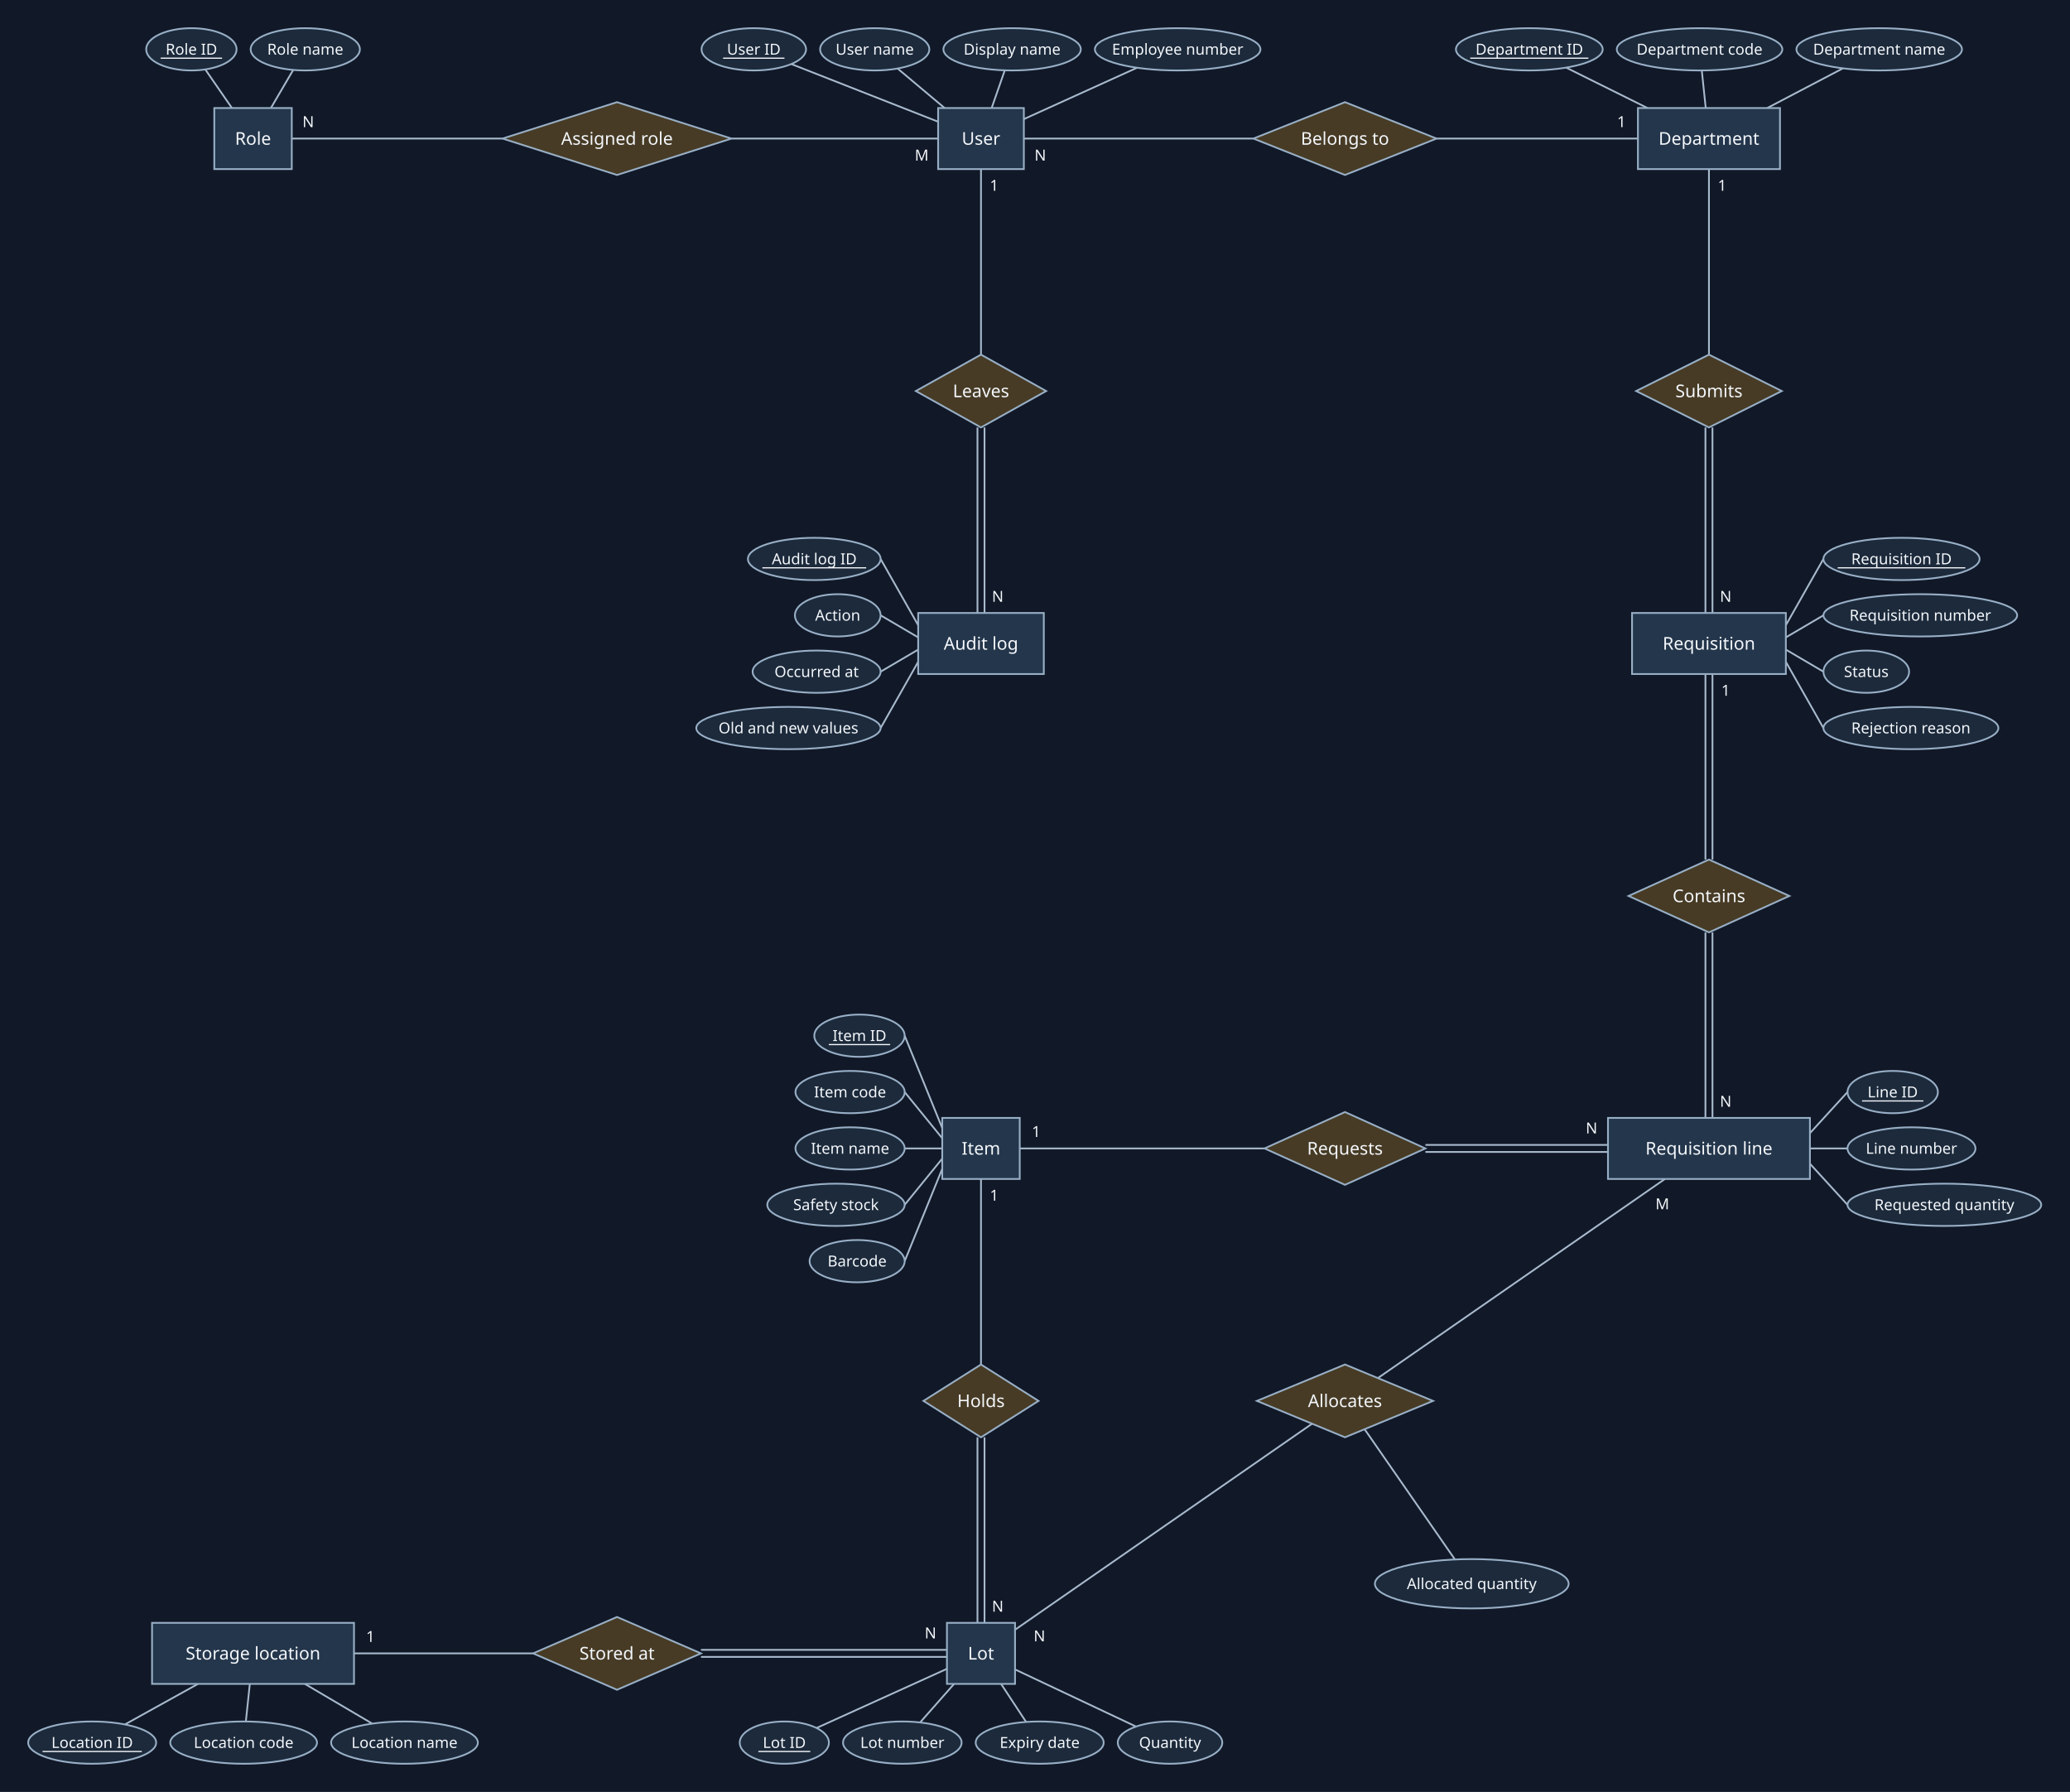
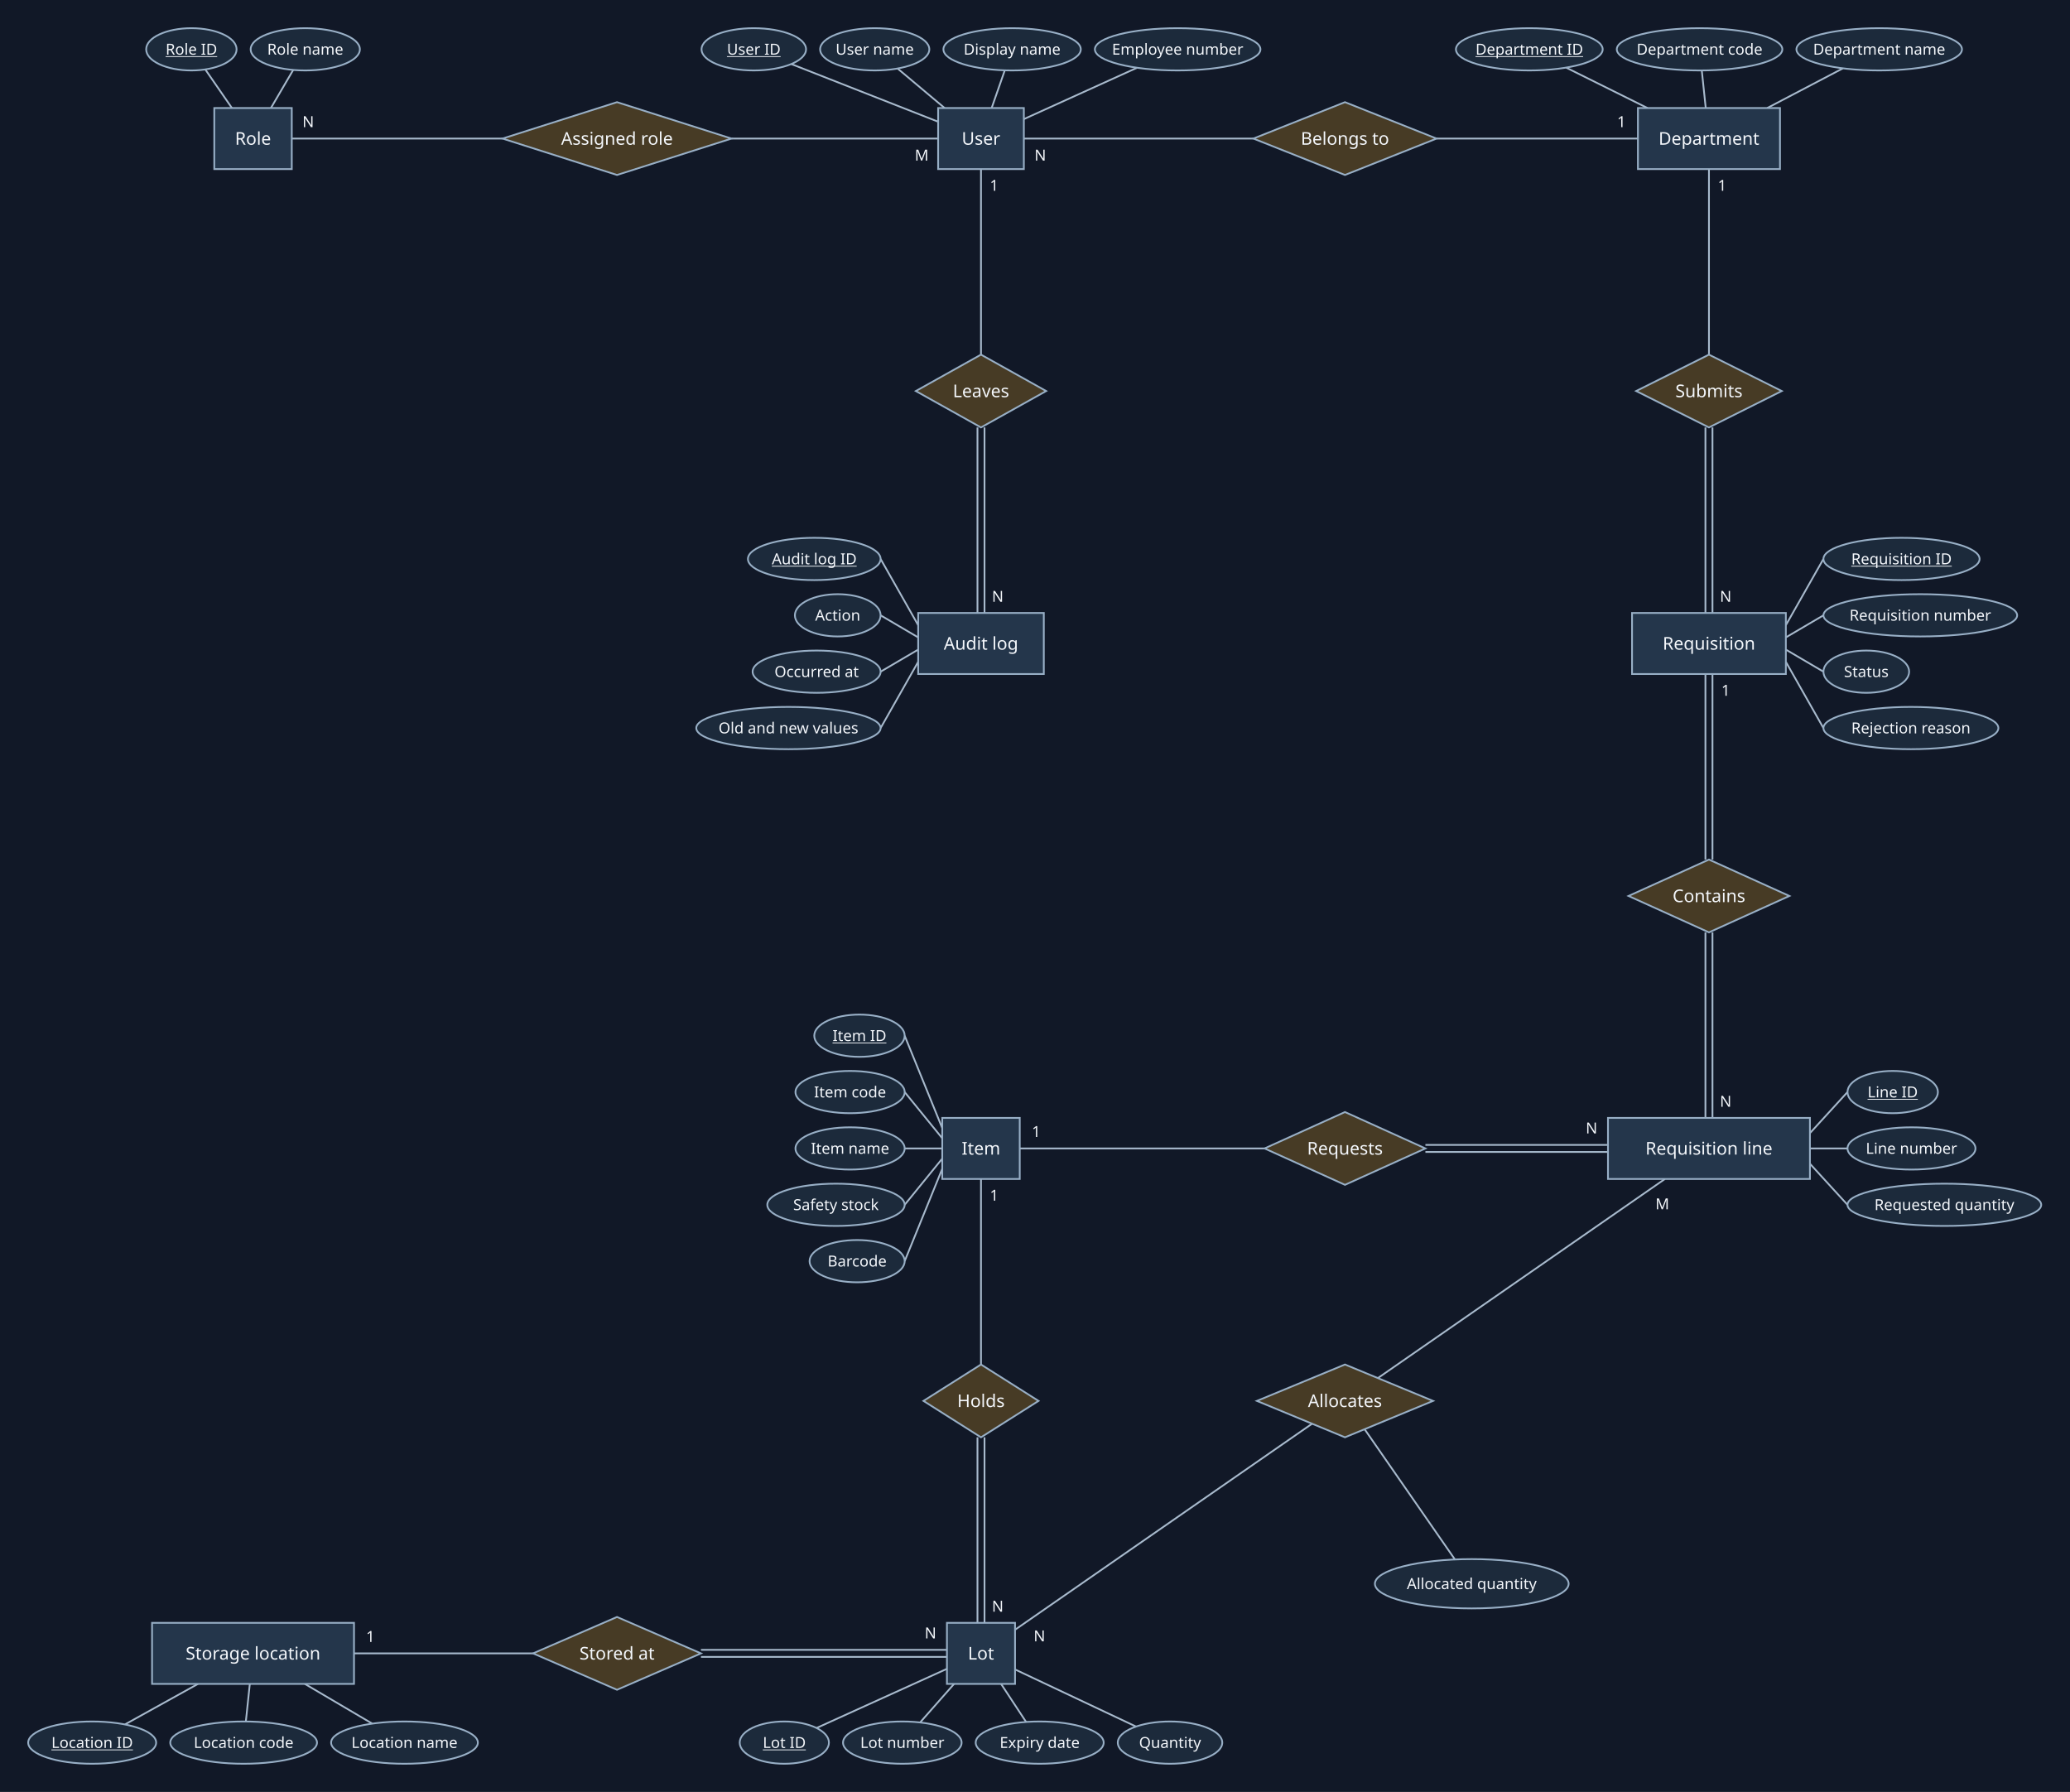
<svg xmlns="http://www.w3.org/2000/svg" width="1763" height="1526" viewBox="0 0 1763 1526" role="img" aria-labelledby="title description" font-family="&quot;Microsoft JhengHei&quot;, &quot;Noto Sans TC&quot;, &quot;PingFang TC&quot;, sans-serif">
  <rect x="0" y="0" width="1763" height="1526" fill="#111827" />
  <line data-attribute-line="entity:DEPARTMENT:attribute:DEPARTMENT:DEPARTMENT_ID" x1="1403.158" y1="92" x2="1333.849" y2="57.572" stroke="#a8bacd" stroke-width="1.5" />
  <line data-attribute-line="entity:DEPARTMENT:attribute:DEPARTMENT:DEPARTMENT_CODE" x1="1452.763" y1="92" x2="1449.394" y2="59.994" stroke="#a8bacd" stroke-width="1.5" />
  <line data-attribute-line="entity:DEPARTMENT:attribute:DEPARTMENT:DEPARTMENT_NAME" x1="1505.105" y1="92" x2="1569.626" y2="58.182" stroke="#a8bacd" stroke-width="1.5" />
  <line data-attribute-line="entity:REQUISITION:attribute:REQUISITION:REQUISITION_ID" x1="1521" y1="532.4" x2="1553" y2="476" stroke="#a8bacd" stroke-width="1.5" />
  <line data-attribute-line="entity:REQUISITION:attribute:REQUISITION:REQUISITION_NO" x1="1521" y1="542.8" x2="1553" y2="524" stroke="#a8bacd" stroke-width="1.5" />
  <line data-attribute-line="entity:REQUISITION:attribute:REQUISITION:STATUS" x1="1521" y1="553.2" x2="1553" y2="572" stroke="#a8bacd" stroke-width="1.5" />
  <line data-attribute-line="entity:REQUISITION:attribute:REQUISITION:REJECTION_REASON" x1="1521" y1="563.6" x2="1553" y2="620" stroke="#a8bacd" stroke-width="1.5" />
  <line data-attribute-line="entity:ITEM:attribute:ITEM:ITEM_ID" x1="802.5" y1="960.667" x2="770.5" y2="882" stroke="#a8bacd" stroke-width="1.5" />
  <line data-attribute-line="entity:ITEM:attribute:ITEM:ITEM_CODE" x1="802.5" y1="969.333" x2="770.5" y2="930" stroke="#a8bacd" stroke-width="1.5" />
  <line data-attribute-line="entity:ITEM:attribute:ITEM:ITEM_NAME" x1="802.5" y1="978" x2="770.5" y2="978" stroke="#a8bacd" stroke-width="1.5" />
  <line data-attribute-line="entity:ITEM:attribute:ITEM:SAFETY_STOCK" x1="802.5" y1="986.667" x2="770.5" y2="1026" stroke="#a8bacd" stroke-width="1.5" />
  <line data-attribute-line="entity:ITEM:attribute:ITEM:BARCODE" x1="802.5" y1="995.333" x2="770.5" y2="1074" stroke="#a8bacd" stroke-width="1.5" />
  <line data-attribute-line="entity:REQUISITION_LINE:attribute:REQUISITION_LINE:REQUISITION_LINE_ID" x1="1541.5" y1="965" x2="1573.5" y2="930" stroke="#a8bacd" stroke-width="1.5" />
  <line data-attribute-line="entity:REQUISITION_LINE:attribute:REQUISITION_LINE:LINE_NO" x1="1541.5" y1="978" x2="1573.5" y2="978" stroke="#a8bacd" stroke-width="1.5" />
  <line data-attribute-line="entity:REQUISITION_LINE:attribute:REQUISITION_LINE:REQUESTED_QUANTITY" x1="1541.5" y1="991" x2="1573.5" y2="1026" stroke="#a8bacd" stroke-width="1.5" />
  <line data-attribute-line="entity:STOCK_LOT:attribute:STOCK_LOT:STOCK_LOT_ID" x1="806.5" y1="1421.158" x2="695.442" y2="1471.549" stroke="#a8bacd" stroke-width="1.5" />
  <line data-attribute-line="entity:STOCK_LOT:attribute:STOCK_LOT:LOT_NUMBER" x1="812.579" y1="1434" x2="783.639" y2="1466.828" stroke="#a8bacd" stroke-width="1.5" />
  <line data-attribute-line="entity:STOCK_LOT:attribute:STOCK_LOT:EXPIRY_DATE" x1="852.605" y1="1434" x2="873.928" y2="1466.41" stroke="#a8bacd" stroke-width="1.5" />
  <line data-attribute-line="entity:STOCK_LOT:attribute:STOCK_LOT:LOT_QUANTITY" x1="864.5" y1="1421.689" x2="967.545" y2="1470.332" stroke="#a8bacd" stroke-width="1.5" />
  <line data-attribute-line="entity:STORAGE_LOCATION:attribute:STORAGE_LOCATION:LOCATION_ID" x1="168.632" y1="1434" x2="106.38" y2="1468.534" stroke="#a8bacd" stroke-width="1.5" />
  <line data-attribute-line="entity:STORAGE_LOCATION:attribute:STORAGE_LOCATION:LOCATION_CODE" x1="212.763" y1="1434" x2="209.394" y2="1466.008" stroke="#a8bacd" stroke-width="1.5" />
  <line data-attribute-line="entity:STORAGE_LOCATION:attribute:STORAGE_LOCATION:LOCATION_NAME" x1="259.632" y1="1434" x2="317.051" y2="1467.829" stroke="#a8bacd" stroke-width="1.5" />
  <line data-attribute-line="entity:USER:attribute:USER:USER_ID" x1="799" y1="103.664" x2="673.926" y2="54.539" stroke="#a8bacd" stroke-width="1.5" />
  <line data-attribute-line="entity:USER:attribute:USER:USER_NAME" x1="804.539" y1="92" x2="764.466" y2="58.347" stroke="#a8bacd" stroke-width="1.5" />
  <line data-attribute-line="entity:USER:attribute:USER:DISPLAY_NAME" x1="844.566" y1="92" x2="855.759" y2="59.897" stroke="#a8bacd" stroke-width="1.5" />
  <line data-attribute-line="entity:USER:attribute:USER:EMPLOYEE_NO" x1="872" y1="101.439" x2="968.427" y2="57.687" stroke="#a8bacd" stroke-width="1.5" />
  <line data-attribute-line="entity:ROLE:attribute:ROLE:ROLE_ID" x1="197.539" y1="92" x2="174.832" y2="59.129" stroke="#a8bacd" stroke-width="1.5" />
  <line data-attribute-line="entity:ROLE:attribute:ROLE:ROLE_NAME" x1="230.724" y1="92" x2="249.721" y2="59.555" stroke="#a8bacd" stroke-width="1.5" />
  <line data-attribute-line="entity:AUDIT_LOG:attribute:AUDIT_LOG:AUDIT_LOG_ID" x1="782" y1="532.4" x2="750" y2="476" stroke="#a8bacd" stroke-width="1.5" />
  <line data-attribute-line="entity:AUDIT_LOG:attribute:AUDIT_LOG:ACTION" x1="782" y1="542.8" x2="750" y2="524" stroke="#a8bacd" stroke-width="1.5" />
  <line data-attribute-line="entity:AUDIT_LOG:attribute:AUDIT_LOG:OCCURRED_AT" x1="782" y1="553.2" x2="750" y2="572" stroke="#a8bacd" stroke-width="1.5" />
  <line data-attribute-line="entity:AUDIT_LOG:attribute:AUDIT_LOG:VALUES" x1="782" y1="563.6" x2="750" y2="620" stroke="#a8bacd" stroke-width="1.5" />
  <line data-attribute-line="relationship:ALLOCATES:attribute:ALLOCATES:ALLOCATED_QUANTITY" x1="1162.21" y1="1217.093" x2="1239.153" y2="1328.035" stroke="#a8bacd" stroke-width="1.5" />
  <line data-connection="SUBMITS:DEPARTMENT" x1="1455.5" y1="144" x2="1455.5" y2="302" stroke="#a8bacd" stroke-width="1.5" />
  <line data-connection="SUBMITS:REQUISITION" x1="1452.5" y1="522" x2="1452.5" y2="364" stroke="#a8bacd" stroke-width="1.5" />
  <line data-connection="SUBMITS:REQUISITION" x1="1458.5" y1="522" x2="1458.5" y2="364" stroke="#a8bacd" stroke-width="1.5" />
  <line data-connection="CONTAINS:REQUISITION" x1="1458.5" y1="574" x2="1458.5" y2="732" stroke="#a8bacd" stroke-width="1.5" />
  <line data-connection="CONTAINS:REQUISITION" x1="1452.5" y1="574" x2="1452.5" y2="732" stroke="#a8bacd" stroke-width="1.5" />
  <line data-connection="CONTAINS:REQUISITION_LINE" x1="1452.5" y1="952" x2="1452.5" y2="794" stroke="#a8bacd" stroke-width="1.5" />
  <line data-connection="CONTAINS:REQUISITION_LINE" x1="1458.5" y1="952" x2="1458.5" y2="794" stroke="#a8bacd" stroke-width="1.5" />
  <line data-connection="REQUESTS:REQUISITION_LINE" x1="1369.5" y1="981" x2="1214" y2="981" stroke="#a8bacd" stroke-width="1.5" />
  <line data-connection="REQUESTS:REQUISITION_LINE" x1="1369.5" y1="975" x2="1214" y2="975" stroke="#a8bacd" stroke-width="1.5" />
  <line data-connection="REQUESTS:ITEM" x1="868.5" y1="978" x2="1077" y2="978" stroke="#a8bacd" stroke-width="1.5" />
  <line data-connection="HOLDS:ITEM" x1="835.5" y1="1004" x2="835.5" y2="1162" stroke="#a8bacd" stroke-width="1.5" />
  <line data-connection="HOLDS:STOCK_LOT" x1="832.5" y1="1382" x2="832.5" y2="1224" stroke="#a8bacd" stroke-width="1.5" />
  <line data-connection="HOLDS:STOCK_LOT" x1="838.5" y1="1382" x2="838.5" y2="1224" stroke="#a8bacd" stroke-width="1.5" />
  <line data-connection="ALLOCATES:REQUISITION_LINE" x1="1418.01" y1="1004" x2="1173.51" y2="1173.58" stroke="#a8bacd" stroke-width="1.5" />
  <line data-connection="ALLOCATES:STOCK_LOT" x1="864.5" y1="1387.89" x2="1117.49" y2="1212.42" stroke="#a8bacd" stroke-width="1.5" />
  <line data-connection="STORED_AT:STOCK_LOT" x1="806.5" y1="1411" x2="597" y2="1411" stroke="#a8bacd" stroke-width="1.5" />
  <line data-connection="STORED_AT:STOCK_LOT" x1="806.5" y1="1405" x2="597" y2="1405" stroke="#a8bacd" stroke-width="1.5" />
  <line data-connection="STORED_AT:STORAGE_LOCATION" x1="301.5" y1="1408" x2="454" y2="1408" stroke="#a8bacd" stroke-width="1.5" />
  <line data-connection="BELONGS:DEPARTMENT" x1="1395" y1="118" x2="1223.5" y2="118" stroke="#a8bacd" stroke-width="1.5" />
  <line data-connection="BELONGS:USER" x1="872" y1="118" x2="1067.5" y2="118" stroke="#a8bacd" stroke-width="1.5" />
  <line data-connection="ASSIGNS:USER" x1="799" y1="118" x2="623" y2="118" stroke="#a8bacd" stroke-width="1.5" />
  <line data-connection="ASSIGNS:ROLE" x1="248.5" y1="118" x2="428" y2="118" stroke="#a8bacd" stroke-width="1.5" />
  <line data-connection="LEAVES:USER" x1="835.5" y1="144" x2="835.5" y2="302" stroke="#a8bacd" stroke-width="1.5" />
  <line data-connection="LEAVES:AUDIT_LOG" x1="832.5" y1="522" x2="832.5" y2="364" stroke="#a8bacd" stroke-width="1.5" />
  <line data-connection="LEAVES:AUDIT_LOG" x1="838.5" y1="522" x2="838.5" y2="364" stroke="#a8bacd" stroke-width="1.5" />
  <rect data-cardinality-label="label:SUBMITS:DEPARTMENT" x="1460.25" y="148.5" width="13" height="19" fill="#111827" />
  <text x="1466.75" y="162.5" text-anchor="middle" font-size="13" fill="#f4f7fb">1</text>
  <rect data-cardinality-label="label:SUBMITS:REQUISITION" x="1463.25" y="498.5" width="13" height="19" fill="#111827" />
  <text x="1469.75" y="512.5" text-anchor="middle" font-size="13" fill="#f4f7fb">N</text>
  <rect data-cardinality-label="label:CONTAINS:REQUISITION" x="1463.25" y="578.5" width="13" height="19" fill="#111827" />
  <text x="1469.75" y="592.5" text-anchor="middle" font-size="13" fill="#f4f7fb">1</text>
  <rect data-cardinality-label="label:CONTAINS:REQUISITION_LINE" x="1463.25" y="928.5" width="13" height="19" fill="#111827" />
  <text x="1469.75" y="942.5" text-anchor="middle" font-size="13" fill="#f4f7fb">N</text>
  <rect data-cardinality-label="label:REQUESTS:REQUISITION_LINE" x="1349" y="951.25" width="13" height="19" fill="#111827" />
  <text x="1355.5" y="965.25" text-anchor="middle" font-size="13" fill="#f4f7fb">N</text>
  <rect data-cardinality-label="label:REQUESTS:ITEM" x="876" y="954.25" width="13" height="19" fill="#111827" />
  <text x="882.5" y="968.25" text-anchor="middle" font-size="13" fill="#f4f7fb">1</text>
  <rect data-cardinality-label="label:HOLDS:ITEM" x="840.25" y="1008.5" width="13" height="19" fill="#111827" />
  <text x="846.75" y="1022.5" text-anchor="middle" font-size="13" fill="#f4f7fb">1</text>
  <rect data-cardinality-label="label:HOLDS:STOCK_LOT" x="843.25" y="1358.5" width="13" height="19" fill="#111827" />
  <text x="849.75" y="1372.5" text-anchor="middle" font-size="13" fill="#f4f7fb">N</text>
  <rect data-cardinality-label="label:ALLOCATES:REQUISITION_LINE" x="1409.275" y="1015.84" width="13" height="19" fill="#111827" />
  <text x="1415.775" y="1029.84" text-anchor="middle" font-size="13" fill="#f4f7fb">M</text>
  <rect data-cardinality-label="label:ALLOCATES:STOCK_LOT" x="878.771" y="1383.77" width="13" height="19" fill="#111827" />
  <text x="885.271" y="1397.77" text-anchor="middle" font-size="13" fill="#f4f7fb">N</text>
  <rect data-cardinality-label="label:STORED_AT:STOCK_LOT" x="786" y="1381.25" width="13" height="19" fill="#111827" />
  <text x="792.5" y="1395.25" text-anchor="middle" font-size="13" fill="#f4f7fb">N</text>
  <rect data-cardinality-label="label:STORED_AT:STORAGE_LOCATION" x="309" y="1384.25" width="13" height="19" fill="#111827" />
  <text x="315.5" y="1398.25" text-anchor="middle" font-size="13" fill="#f4f7fb">1</text>
  <rect data-cardinality-label="label:BELONGS:DEPARTMENT" x="1374.5" y="94.25" width="13" height="19" fill="#111827" />
  <text x="1381" y="108.25" text-anchor="middle" font-size="13" fill="#f4f7fb">1</text>
  <rect data-cardinality-label="label:BELONGS:USER" x="879.5" y="122.75" width="13" height="19" fill="#111827" />
  <text x="886" y="136.75" text-anchor="middle" font-size="13" fill="#f4f7fb">N</text>
  <rect data-cardinality-label="label:ASSIGNS:USER" x="778.5" y="122.75" width="13" height="19" fill="#111827" />
  <text x="785" y="136.75" text-anchor="middle" font-size="13" fill="#f4f7fb">M</text>
  <rect data-cardinality-label="label:ASSIGNS:ROLE" x="256" y="94.25" width="13" height="19" fill="#111827" />
  <text x="262.5" y="108.25" text-anchor="middle" font-size="13" fill="#f4f7fb">N</text>
  <rect data-cardinality-label="label:LEAVES:USER" x="840.25" y="148.5" width="13" height="19" fill="#111827" />
  <text x="846.75" y="162.5" text-anchor="middle" font-size="13" fill="#f4f7fb">1</text>
  <rect data-cardinality-label="label:LEAVES:AUDIT_LOG" x="843.25" y="498.5" width="13" height="19" fill="#111827" />
  <text x="849.75" y="512.5" text-anchor="middle" font-size="13" fill="#f4f7fb">N</text>
  <rect data-element="entity:DEPARTMENT" x="1395" y="92" width="121" height="52" fill="#24364b" stroke="#98afc6" stroke-width="1.5" />
  <text x="1455.5" y="123.25" text-anchor="middle" font-size="15" fill="#f4f7fb">Department</text>
  <ellipse data-element="attribute:DEPARTMENT:DEPARTMENT_ID" cx="1302.5" cy="42" rx="62.5" ry="18" fill="#1c2a3b" stroke="#98afc6" stroke-width="1.5" />
-   <text x="1302.5" y="46.55" text-anchor="middle" font-size="13" fill="#f4f7fb">Department ID</text>
-   <line data-primary-key="attribute:DEPARTMENT:DEPARTMENT_ID" x1="1252.19" y1="49.55" x2="1352.81" y2="49.55" stroke="#f4f7fb" stroke-width="1" />
+   <text x="1302.5" y="46.55" text-anchor="middle" font-size="13" fill="#f4f7fb" text-decoration="underline" data-primary-key="attribute:DEPARTMENT:DEPARTMENT_ID">Department ID</text>
  <ellipse data-element="attribute:DEPARTMENT:DEPARTMENT_CODE" cx="1447.5" cy="42" rx="70.5" ry="18" fill="#1c2a3b" stroke="#98afc6" stroke-width="1.5" />
  <text x="1447.5" y="46.55" text-anchor="middle" font-size="13" fill="#f4f7fb">Department code</text>
  <ellipse data-element="attribute:DEPARTMENT:DEPARTMENT_NAME" cx="1600.5" cy="42" rx="70.5" ry="18" fill="#1c2a3b" stroke="#98afc6" stroke-width="1.5" />
  <text x="1600.5" y="46.55" text-anchor="middle" font-size="13" fill="#f4f7fb">Department name</text>
  <rect data-element="entity:REQUISITION" x="1390" y="522" width="131" height="52" fill="#24364b" stroke="#98afc6" stroke-width="1.5" />
  <text x="1455.5" y="553.25" text-anchor="middle" font-size="15" fill="#f4f7fb">Requisition</text>
  <ellipse data-element="attribute:REQUISITION:REQUISITION_ID" cx="1619.5" cy="476" rx="66.5" ry="18" fill="#1c2a3b" stroke="#98afc6" stroke-width="1.5" />
-   <text x="1619.5" y="480.55" text-anchor="middle" font-size="13" fill="#f4f7fb">Requisition ID</text>
-   <line data-primary-key="attribute:REQUISITION:REQUISITION_ID" x1="1565.16" y1="483.55" x2="1673.84" y2="483.55" stroke="#f4f7fb" stroke-width="1" />
+   <text x="1619.5" y="480.55" text-anchor="middle" font-size="13" fill="#f4f7fb" text-decoration="underline" data-primary-key="attribute:REQUISITION:REQUISITION_ID">Requisition ID</text>
  <ellipse data-element="attribute:REQUISITION:REQUISITION_NO" cx="1635.5" cy="524" rx="82.5" ry="18" fill="#1c2a3b" stroke="#98afc6" stroke-width="1.5" />
  <text x="1635.5" y="528.55" text-anchor="middle" font-size="13" fill="#f4f7fb">Requisition number</text>
  <ellipse data-element="attribute:REQUISITION:STATUS" cx="1589.5" cy="572" rx="36.5" ry="18" fill="#1c2a3b" stroke="#98afc6" stroke-width="1.5" />
  <text x="1589.5" y="576.55" text-anchor="middle" font-size="13" fill="#f4f7fb">Status</text>
  <ellipse data-element="attribute:REQUISITION:REJECTION_REASON" cx="1627.5" cy="620" rx="74.5" ry="18" fill="#1c2a3b" stroke="#98afc6" stroke-width="1.5" />
  <text x="1627.5" y="624.55" text-anchor="middle" font-size="13" fill="#f4f7fb">Rejection reason</text>
  <rect data-element="entity:ITEM" x="802.5" y="952" width="66" height="52" fill="#24364b" stroke="#98afc6" stroke-width="1.5" />
  <text x="835.5" y="983.25" text-anchor="middle" font-size="15" fill="#f4f7fb">Item</text>
  <ellipse data-element="attribute:ITEM:ITEM_ID" cx="732" cy="882" rx="38.5" ry="18" fill="#1c2a3b" stroke="#98afc6" stroke-width="1.5" />
-   <text x="732" y="886.55" text-anchor="middle" font-size="13" fill="#f4f7fb">Item ID</text>
-   <line data-primary-key="attribute:ITEM:ITEM_ID" x1="705.87" y1="889.55" x2="758.13" y2="889.55" stroke="#f4f7fb" stroke-width="1" />
+   <text x="732" y="886.55" text-anchor="middle" font-size="13" fill="#f4f7fb" text-decoration="underline" data-primary-key="attribute:ITEM:ITEM_ID">Item ID</text>
  <ellipse data-element="attribute:ITEM:ITEM_CODE" cx="724" cy="930" rx="46.5" ry="18" fill="#1c2a3b" stroke="#98afc6" stroke-width="1.5" />
  <text x="724" y="934.55" text-anchor="middle" font-size="13" fill="#f4f7fb">Item code</text>
  <ellipse data-element="attribute:ITEM:ITEM_NAME" cx="724" cy="978" rx="46.5" ry="18" fill="#1c2a3b" stroke="#98afc6" stroke-width="1.5" />
  <text x="724" y="982.55" text-anchor="middle" font-size="13" fill="#f4f7fb">Item name</text>
  <ellipse data-element="attribute:ITEM:SAFETY_STOCK" cx="712" cy="1026" rx="58.5" ry="18" fill="#1c2a3b" stroke="#98afc6" stroke-width="1.5" />
  <text x="712" y="1030.55" text-anchor="middle" font-size="13" fill="#f4f7fb">Safety stock</text>
  <ellipse data-element="attribute:ITEM:BARCODE" cx="730" cy="1074" rx="40.5" ry="18" fill="#1c2a3b" stroke="#98afc6" stroke-width="1.5" />
  <text x="730" y="1078.55" text-anchor="middle" font-size="13" fill="#f4f7fb">Barcode</text>
  <rect data-element="entity:REQUISITION_LINE" x="1369.5" y="952" width="172" height="52" fill="#24364b" stroke="#98afc6" stroke-width="1.5" />
  <text x="1455.5" y="983.25" text-anchor="middle" font-size="15" fill="#f4f7fb">Requisition line</text>
  <ellipse data-element="attribute:REQUISITION_LINE:REQUISITION_LINE_ID" cx="1612" cy="930" rx="38.5" ry="18" fill="#1c2a3b" stroke="#98afc6" stroke-width="1.5" />
-   <text x="1612" y="934.55" text-anchor="middle" font-size="13" fill="#f4f7fb">Line ID</text>
-   <line data-primary-key="attribute:REQUISITION_LINE:REQUISITION_LINE_ID" x1="1585.87" y1="937.55" x2="1638.13" y2="937.55" stroke="#f4f7fb" stroke-width="1" />
+   <text x="1612" y="934.55" text-anchor="middle" font-size="13" fill="#f4f7fb" text-decoration="underline" data-primary-key="attribute:REQUISITION_LINE:REQUISITION_LINE_ID">Line ID</text>
  <ellipse data-element="attribute:REQUISITION_LINE:LINE_NO" cx="1628" cy="978" rx="54.5" ry="18" fill="#1c2a3b" stroke="#98afc6" stroke-width="1.5" />
  <text x="1628" y="982.55" text-anchor="middle" font-size="13" fill="#f4f7fb">Line number</text>
  <ellipse data-element="attribute:REQUISITION_LINE:REQUESTED_QUANTITY" cx="1656" cy="1026" rx="82.5" ry="18" fill="#1c2a3b" stroke="#98afc6" stroke-width="1.5" />
  <text x="1656" y="1030.55" text-anchor="middle" font-size="13" fill="#f4f7fb">Requested quantity</text>
  <rect data-element="entity:STOCK_LOT" x="806.5" y="1382" width="58" height="52" fill="#24364b" stroke="#98afc6" stroke-width="1.5" />
  <text x="835.5" y="1413.25" text-anchor="middle" font-size="15" fill="#f4f7fb">Lot</text>
  <ellipse data-element="attribute:STOCK_LOT:STOCK_LOT_ID" cx="668" cy="1484" rx="38" ry="18" fill="#1c2a3b" stroke="#98afc6" stroke-width="1.5" />
-   <text x="668" y="1488.55" text-anchor="middle" font-size="13" fill="#f4f7fb">Lot ID</text>
-   <line data-primary-key="attribute:STOCK_LOT:STOCK_LOT_ID" x1="645.9" y1="1491.55" x2="690.1" y2="1491.55" stroke="#f4f7fb" stroke-width="1" />
+   <text x="668" y="1488.55" text-anchor="middle" font-size="13" fill="#f4f7fb" text-decoration="underline" data-primary-key="attribute:STOCK_LOT:STOCK_LOT_ID">Lot ID</text>
  <ellipse data-element="attribute:STOCK_LOT:LOT_NUMBER" cx="768.5" cy="1484" rx="50.5" ry="18" fill="#1c2a3b" stroke="#98afc6" stroke-width="1.5" />
  <text x="768.5" y="1488.55" text-anchor="middle" font-size="13" fill="#f4f7fb">Lot number</text>
  <ellipse data-element="attribute:STOCK_LOT:EXPIRY_DATE" cx="885.5" cy="1484" rx="54.5" ry="18" fill="#1c2a3b" stroke="#98afc6" stroke-width="1.5" />
  <text x="885.5" y="1488.55" text-anchor="middle" font-size="13" fill="#f4f7fb">Expiry date</text>
  <ellipse data-element="attribute:STOCK_LOT:LOT_QUANTITY" cx="996.5" cy="1484" rx="44.5" ry="18" fill="#1c2a3b" stroke="#98afc6" stroke-width="1.5" />
  <text x="996.5" y="1488.55" text-anchor="middle" font-size="13" fill="#f4f7fb">Quantity</text>
  <rect data-element="entity:STORAGE_LOCATION" x="129.5" y="1382" width="172" height="52" fill="#24364b" stroke="#98afc6" stroke-width="1.5" />
  <text x="215.5" y="1413.25" text-anchor="middle" font-size="15" fill="#f4f7fb">Storage location</text>
  <ellipse data-element="attribute:STORAGE_LOCATION:LOCATION_ID" cx="78.5" cy="1484" rx="54.5" ry="18" fill="#1c2a3b" stroke="#98afc6" stroke-width="1.5" />
-   <text x="78.5" y="1488.55" text-anchor="middle" font-size="13" fill="#f4f7fb">Location ID</text>
-   <line data-primary-key="attribute:STORAGE_LOCATION:LOCATION_ID" x1="36.25" y1="1491.55" x2="120.75" y2="1491.55" stroke="#f4f7fb" stroke-width="1" />
+   <text x="78.5" y="1488.55" text-anchor="middle" font-size="13" fill="#f4f7fb" text-decoration="underline" data-primary-key="attribute:STORAGE_LOCATION:LOCATION_ID">Location ID</text>
  <ellipse data-element="attribute:STORAGE_LOCATION:LOCATION_CODE" cx="207.5" cy="1484" rx="62.5" ry="18" fill="#1c2a3b" stroke="#98afc6" stroke-width="1.5" />
  <text x="207.5" y="1488.55" text-anchor="middle" font-size="13" fill="#f4f7fb">Location code</text>
  <ellipse data-element="attribute:STORAGE_LOCATION:LOCATION_NAME" cx="344.5" cy="1484" rx="62.5" ry="18" fill="#1c2a3b" stroke="#98afc6" stroke-width="1.5" />
  <text x="344.5" y="1488.55" text-anchor="middle" font-size="13" fill="#f4f7fb">Location name</text>
  <rect data-element="entity:USER" x="799" y="92" width="73" height="52" fill="#24364b" stroke="#98afc6" stroke-width="1.5" />
  <text x="835.5" y="123.25" text-anchor="middle" font-size="15" fill="#f4f7fb">User</text>
  <ellipse data-element="attribute:USER:USER_ID" cx="642" cy="42" rx="44.5" ry="18" fill="#1c2a3b" stroke="#98afc6" stroke-width="1.5" />
-   <text x="642" y="46.55" text-anchor="middle" font-size="13" fill="#f4f7fb">User ID</text>
-   <line data-primary-key="attribute:USER:USER_ID" x1="615.87" y1="49.55" x2="668.13" y2="49.55" stroke="#f4f7fb" stroke-width="1" />
+   <text x="642" y="46.55" text-anchor="middle" font-size="13" fill="#f4f7fb" text-decoration="underline" data-primary-key="attribute:USER:USER_ID">User ID</text>
  <ellipse data-element="attribute:USER:USER_NAME" cx="745" cy="42" rx="46.5" ry="18" fill="#1c2a3b" stroke="#98afc6" stroke-width="1.5" />
  <text x="745" y="46.55" text-anchor="middle" font-size="13" fill="#f4f7fb">User name</text>
  <ellipse data-element="attribute:USER:DISPLAY_NAME" cx="862" cy="42" rx="58.5" ry="18" fill="#1c2a3b" stroke="#98afc6" stroke-width="1.5" />
  <text x="862" y="46.55" text-anchor="middle" font-size="13" fill="#f4f7fb">Display name</text>
  <ellipse data-element="attribute:USER:EMPLOYEE_NO" cx="1003" cy="42" rx="70.5" ry="18" fill="#1c2a3b" stroke="#98afc6" stroke-width="1.5" />
  <text x="1003" y="46.55" text-anchor="middle" font-size="13" fill="#f4f7fb">Employee number</text>
  <rect data-element="entity:ROLE" x="182.5" y="92" width="66" height="52" fill="#24364b" stroke="#98afc6" stroke-width="1.5" />
  <text x="215.5" y="123.25" text-anchor="middle" font-size="15" fill="#f4f7fb">Role</text>
  <ellipse data-element="attribute:ROLE:ROLE_ID" cx="163" cy="42" rx="38.5" ry="18" fill="#1c2a3b" stroke="#98afc6" stroke-width="1.5" />
-   <text x="163" y="46.55" text-anchor="middle" font-size="13" fill="#f4f7fb">Role ID</text>
-   <line data-primary-key="attribute:ROLE:ROLE_ID" x1="136.87" y1="49.55" x2="189.13" y2="49.55" stroke="#f4f7fb" stroke-width="1" />
+   <text x="163" y="46.55" text-anchor="middle" font-size="13" fill="#f4f7fb" text-decoration="underline" data-primary-key="attribute:ROLE:ROLE_ID">Role ID</text>
  <ellipse data-element="attribute:ROLE:ROLE_NAME" cx="260" cy="42" rx="46.5" ry="18" fill="#1c2a3b" stroke="#98afc6" stroke-width="1.5" />
  <text x="260" y="46.55" text-anchor="middle" font-size="13" fill="#f4f7fb">Role name</text>
  <rect data-element="entity:AUDIT_LOG" x="782" y="522" width="107" height="52" fill="#24364b" stroke="#98afc6" stroke-width="1.5" />
  <text x="835.5" y="553.25" text-anchor="middle" font-size="15" fill="#f4f7fb">Audit log</text>
  <ellipse data-element="attribute:AUDIT_LOG:AUDIT_LOG_ID" cx="693.5" cy="476" rx="56.5" ry="18" fill="#1c2a3b" stroke="#98afc6" stroke-width="1.5" />
-   <text x="693.5" y="480.55" text-anchor="middle" font-size="13" fill="#f4f7fb">Audit log ID</text>
-   <line data-primary-key="attribute:AUDIT_LOG:AUDIT_LOG_ID" x1="649.3" y1="483.55" x2="737.7" y2="483.55" stroke="#f4f7fb" stroke-width="1" />
+   <text x="693.5" y="480.55" text-anchor="middle" font-size="13" fill="#f4f7fb" text-decoration="underline" data-primary-key="attribute:AUDIT_LOG:AUDIT_LOG_ID">Audit log ID</text>
  <ellipse data-element="attribute:AUDIT_LOG:ACTION" cx="713.5" cy="524" rx="36.5" ry="18" fill="#1c2a3b" stroke="#98afc6" stroke-width="1.5" />
  <text x="713.5" y="528.55" text-anchor="middle" font-size="13" fill="#f4f7fb">Action</text>
  <ellipse data-element="attribute:AUDIT_LOG:OCCURRED_AT" cx="695.5" cy="572" rx="54.5" ry="18" fill="#1c2a3b" stroke="#98afc6" stroke-width="1.5" />
  <text x="695.5" y="576.55" text-anchor="middle" font-size="13" fill="#f4f7fb">Occurred at</text>
  <ellipse data-element="attribute:AUDIT_LOG:VALUES" cx="671.5" cy="620" rx="78.5" ry="18" fill="#1c2a3b" stroke="#98afc6" stroke-width="1.5" />
  <text x="671.5" y="624.55" text-anchor="middle" font-size="13" fill="#f4f7fb">Old and new values</text>
  <polygon data-element="relationship:SUBMITS" points="1455.5,302 1517.5,333 1455.5,364 1393.5,333" fill="#473b25" stroke="#98afc6" stroke-width="1.5" />
  <text x="1455.5" y="338.25" text-anchor="middle" font-size="15" fill="#f4f7fb">Submits</text>
  <polygon data-element="relationship:CONTAINS" points="1455.5,732 1524,763 1455.5,794 1387,763" fill="#473b25" stroke="#98afc6" stroke-width="1.5" />
  <text x="1455.5" y="768.25" text-anchor="middle" font-size="15" fill="#f4f7fb">Contains</text>
  <polygon data-element="relationship:REQUESTS" points="1145.5,947 1214,978 1145.5,1009 1077,978" fill="#473b25" stroke="#98afc6" stroke-width="1.5" />
  <text x="1145.5" y="983.25" text-anchor="middle" font-size="15" fill="#f4f7fb">Requests</text>
  <polygon data-element="relationship:HOLDS" points="835.5,1162 884.5,1193 835.5,1224 786.5,1193" fill="#473b25" stroke="#98afc6" stroke-width="1.5" />
  <text x="835.5" y="1198.25" text-anchor="middle" font-size="15" fill="#f4f7fb">Holds</text>
  <polygon data-element="relationship:ALLOCATES" points="1145.5,1162 1220.5,1193 1145.5,1224 1070.5,1193" fill="#473b25" stroke="#98afc6" stroke-width="1.5" />
  <text x="1145.5" y="1198.25" text-anchor="middle" font-size="15" fill="#f4f7fb">Allocates</text>
  <ellipse data-element="attribute:ALLOCATES:ALLOCATED_QUANTITY" cx="1253.496" cy="1348.715" rx="82.5" ry="21" fill="#1c2a3b" stroke="#98afc6" stroke-width="1.5" />
  <text x="1253.496" y="1353.265" text-anchor="middle" font-size="13" fill="#f4f7fb">Allocated quantity</text>
  <polygon data-element="relationship:STORED_AT" points="525.5,1377 597,1408 525.5,1439 454,1408" fill="#473b25" stroke="#98afc6" stroke-width="1.5" />
  <text x="525.5" y="1413.25" text-anchor="middle" font-size="15" fill="#f4f7fb">Stored at</text>
  <polygon data-element="relationship:BELONGS" points="1145.5,87 1223.5,118 1145.5,149 1067.5,118" fill="#473b25" stroke="#98afc6" stroke-width="1.5" />
  <text x="1145.5" y="123.25" text-anchor="middle" font-size="15" fill="#f4f7fb">Belongs to</text>
  <polygon data-element="relationship:ASSIGNS" points="525.5,87 623,118 525.5,149 428,118" fill="#473b25" stroke="#98afc6" stroke-width="1.5" />
  <text x="525.5" y="123.25" text-anchor="middle" font-size="15" fill="#f4f7fb">Assigned role</text>
  <polygon data-element="relationship:LEAVES" points="835.5,302 891,333 835.5,364 780,333" fill="#473b25" stroke="#98afc6" stroke-width="1.5" />
  <text x="835.5" y="338.25" text-anchor="middle" font-size="15" fill="#f4f7fb">Leaves</text>
</svg>
